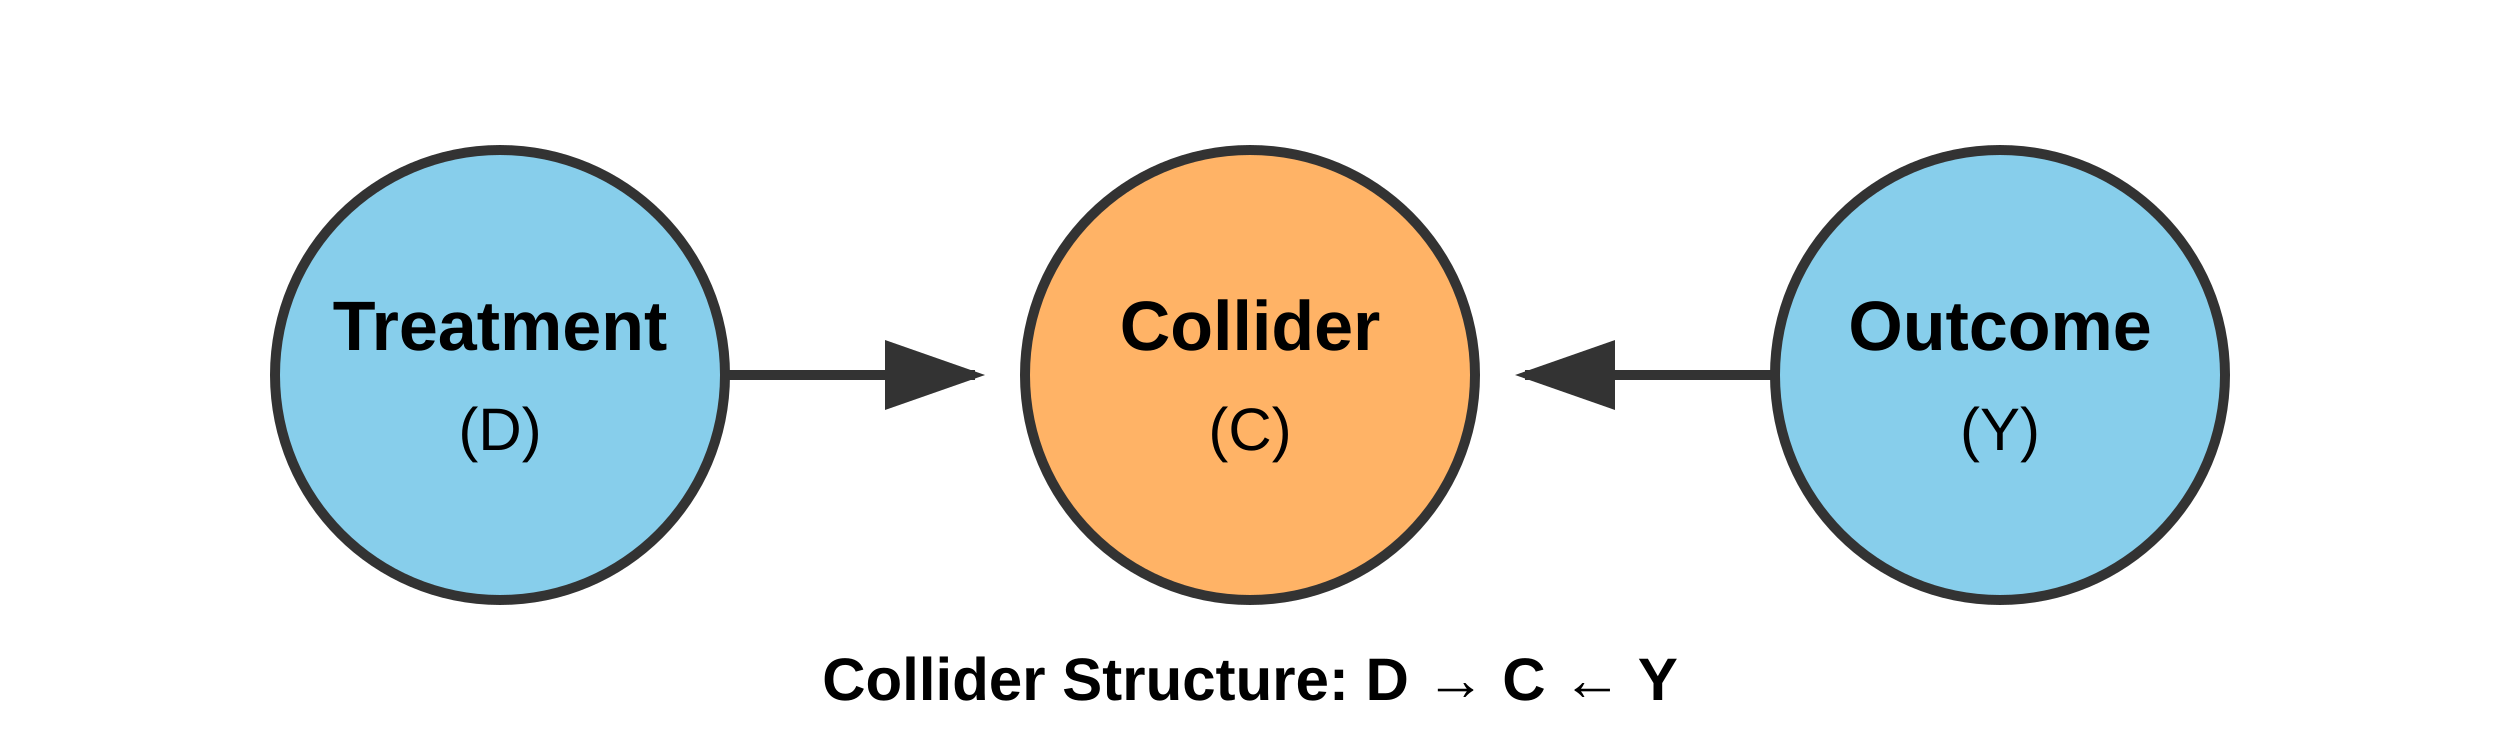
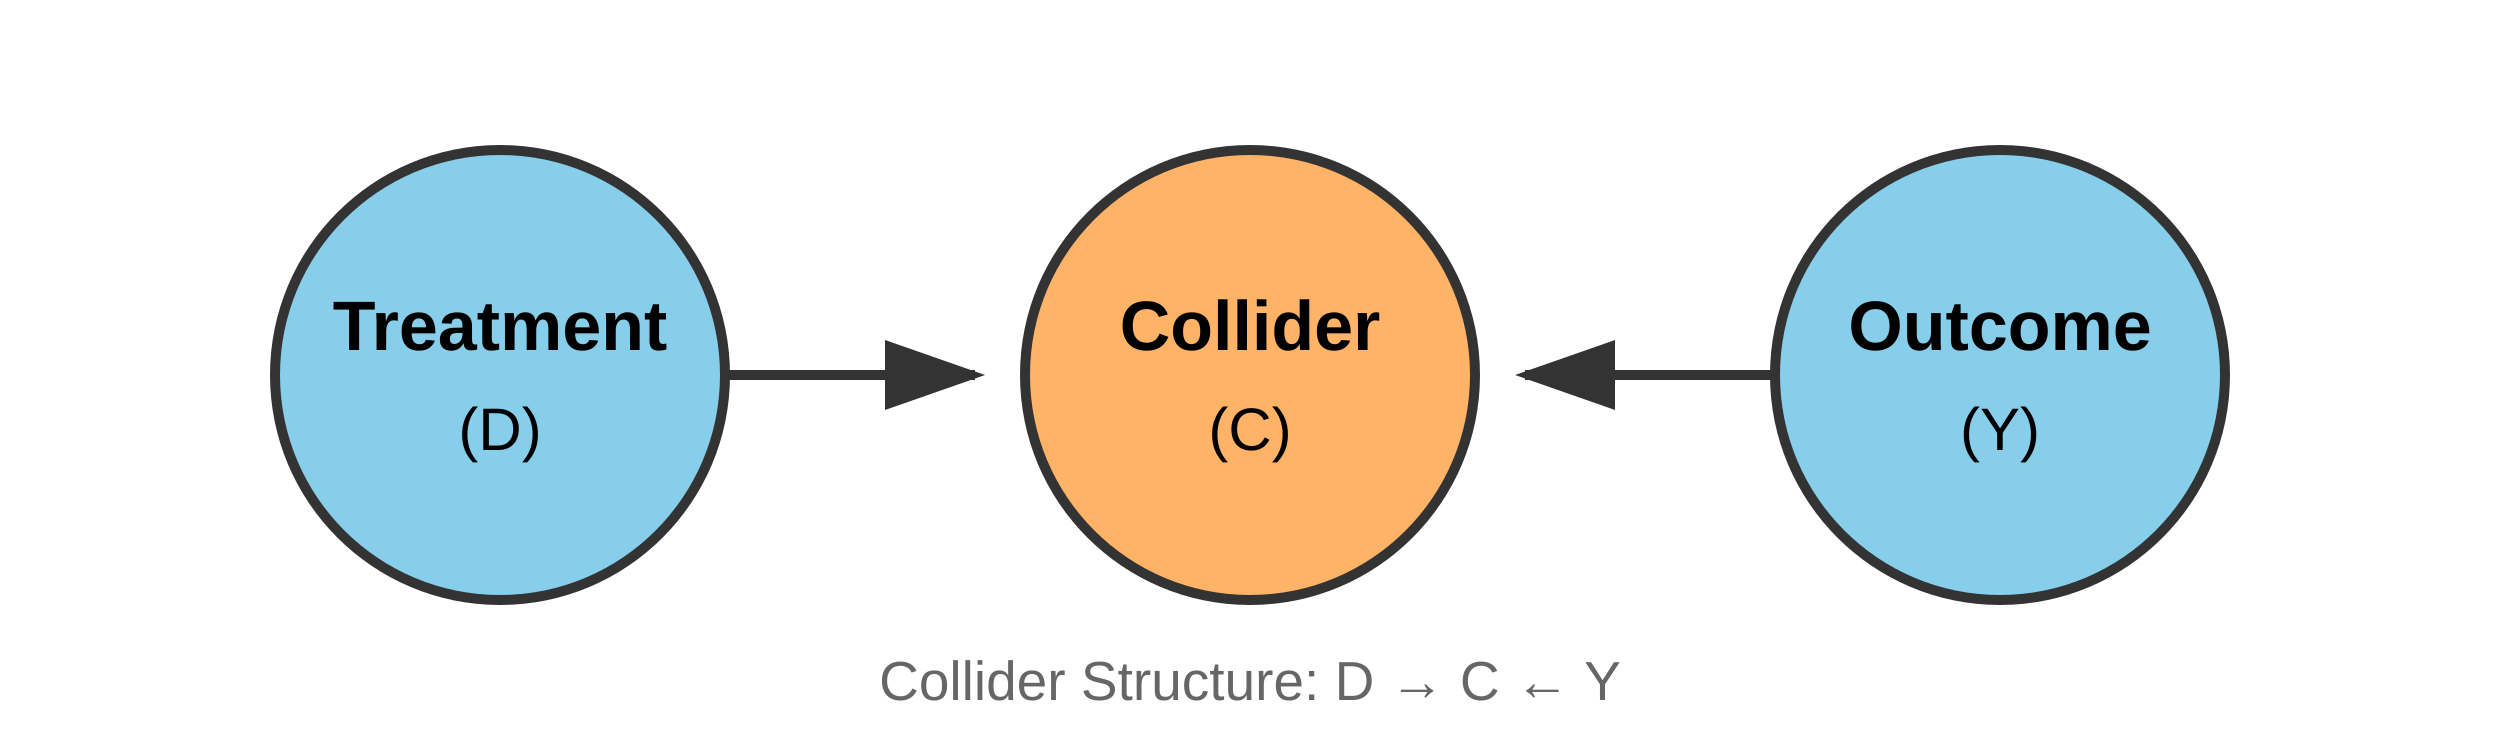
<svg xmlns="http://www.w3.org/2000/svg" viewBox="0 0 500 150" width="500" height="150">
  <defs>
    <marker id="arrowhead" markerWidth="10" markerHeight="7" refX="9" refY="3.5" orient="auto">
      <polygon points="0 0, 10 3.5, 0 7" fill="#333" />
    </marker>
  </defs>
  <rect width="500" height="150" fill="white" />
  <circle cx="100" cy="75" r="45" fill="#87CEEB" stroke="#333" stroke-width="2" />
  <text x="100" y="70" text-anchor="middle" font-family="Arial" font-size="14" font-weight="bold">Treatment</text>
  <text x="100" y="90" text-anchor="middle" font-family="Arial" font-size="12">(D)</text>
  <circle cx="250" cy="75" r="45" fill="#FFB366" stroke="#333" stroke-width="2" />
  <text x="250" y="70" text-anchor="middle" font-family="Arial" font-size="14" font-weight="bold">Collider</text>
  <text x="250" y="90" text-anchor="middle" font-family="Arial" font-size="12">(C)</text>
  <circle cx="400" cy="75" r="45" fill="#87CEEB" stroke="#333" stroke-width="2" />
  <text x="400" y="70" text-anchor="middle" font-family="Arial" font-size="14" font-weight="bold">Outcome</text>
  <text x="400" y="90" text-anchor="middle" font-family="Arial" font-size="12">(Y)</text>
  <line x1="145" y1="75" x2="195" y2="75" stroke="#333" stroke-width="2" marker-end="url(#arrowhead)" />
  <line x1="355" y1="75" x2="305" y2="75" stroke="#333" stroke-width="2" marker-end="url(#arrowhead)" />
-   <text x="250" y="140" text-anchor="middle" font-family="Arial" font-size="12" font-weight="bold">Collider Structure: D → C ← Y</text>
+   <text x="250" y="140" text-anchor="middle" font-family="Arial" font-size="11" fill="#666">Collider Structure: D → C ← Y</text>
</svg>
